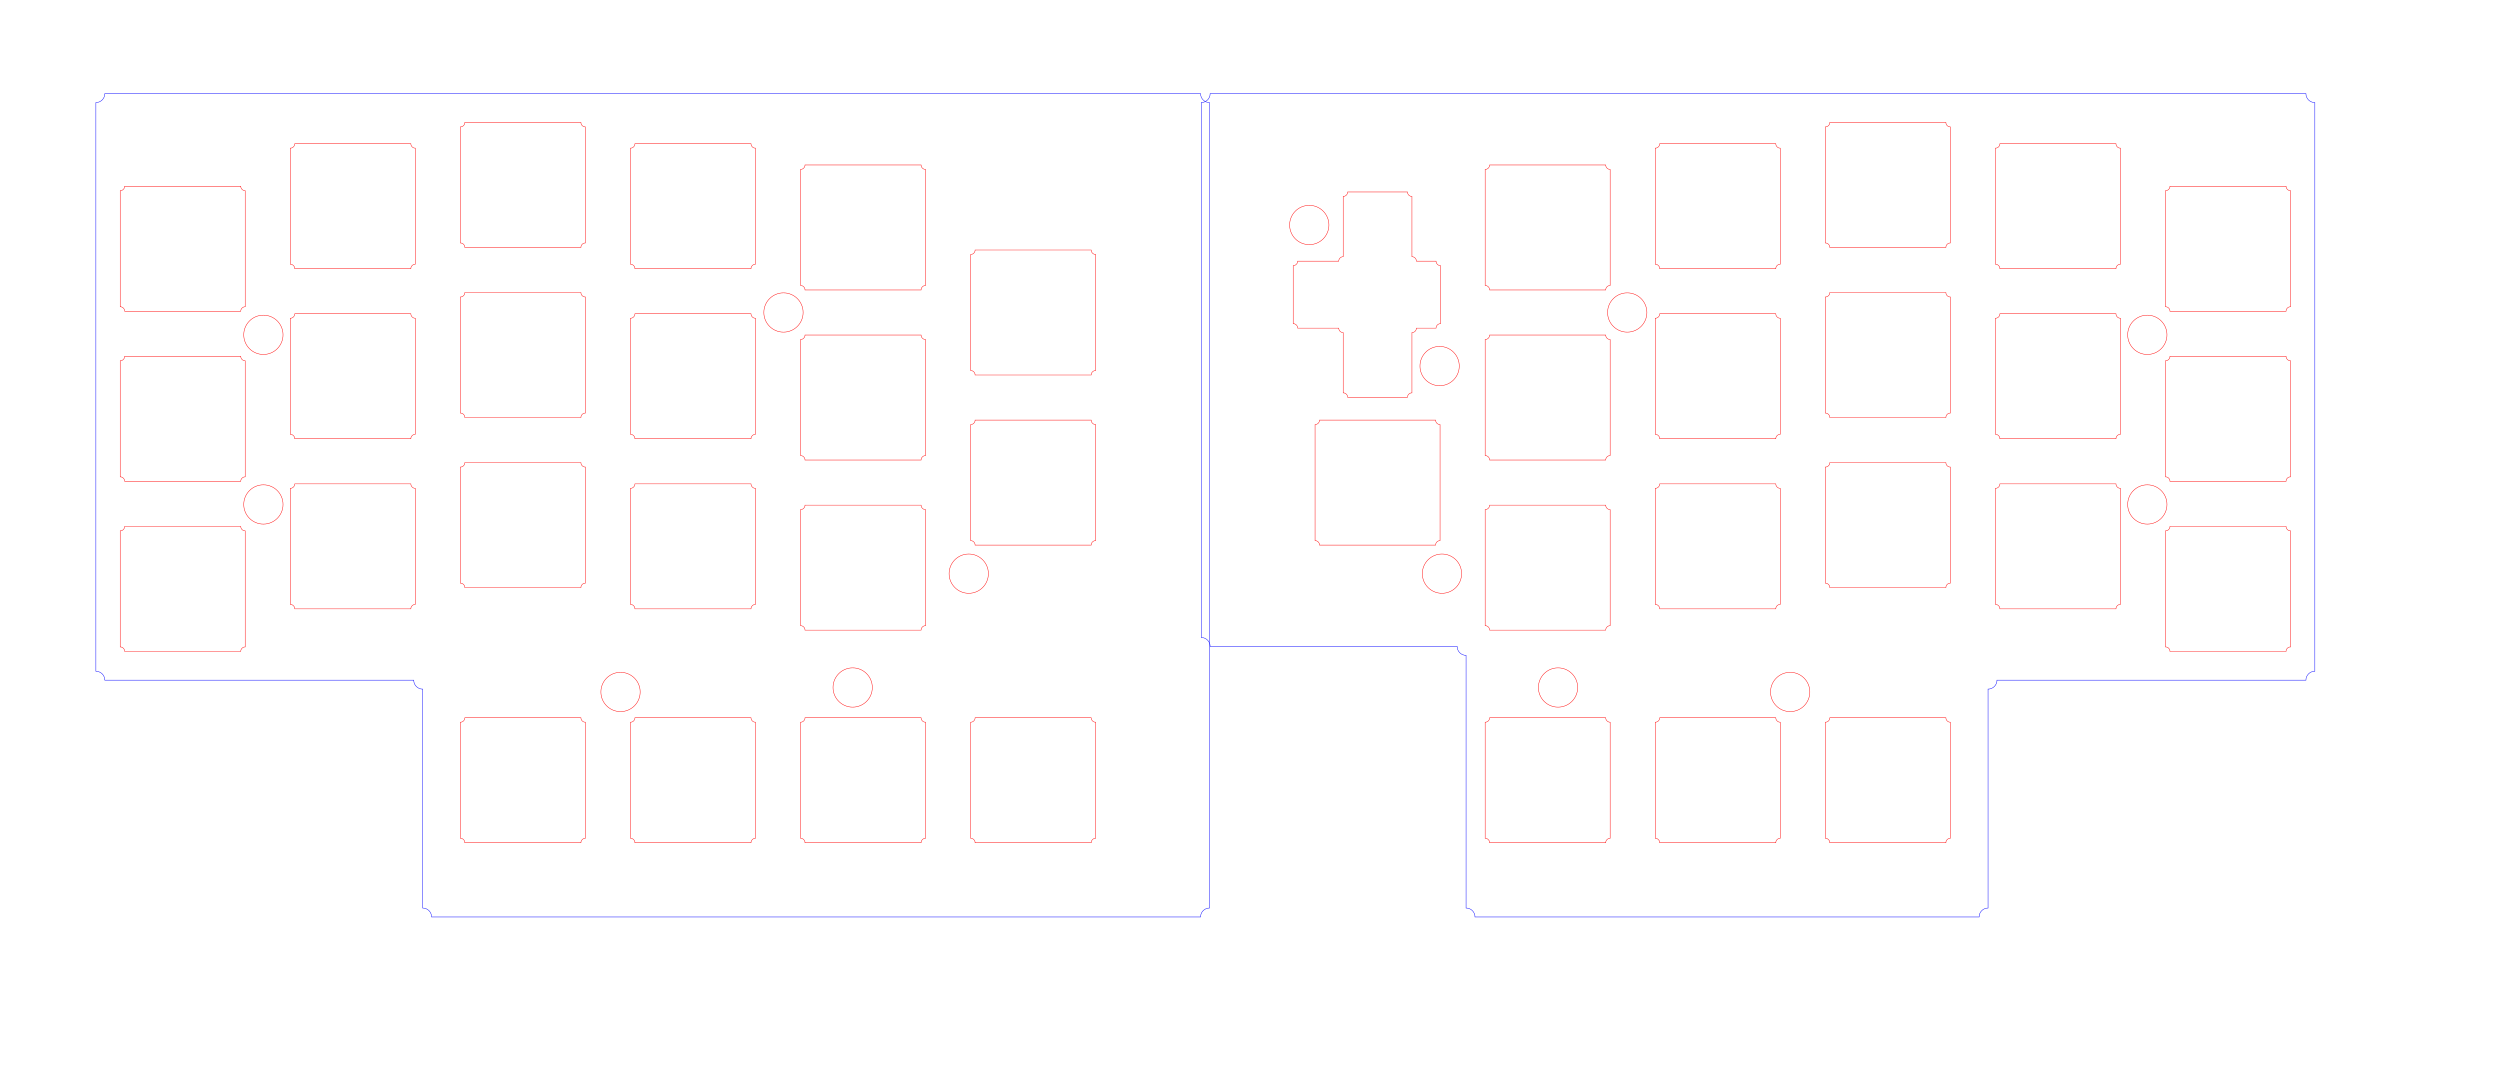
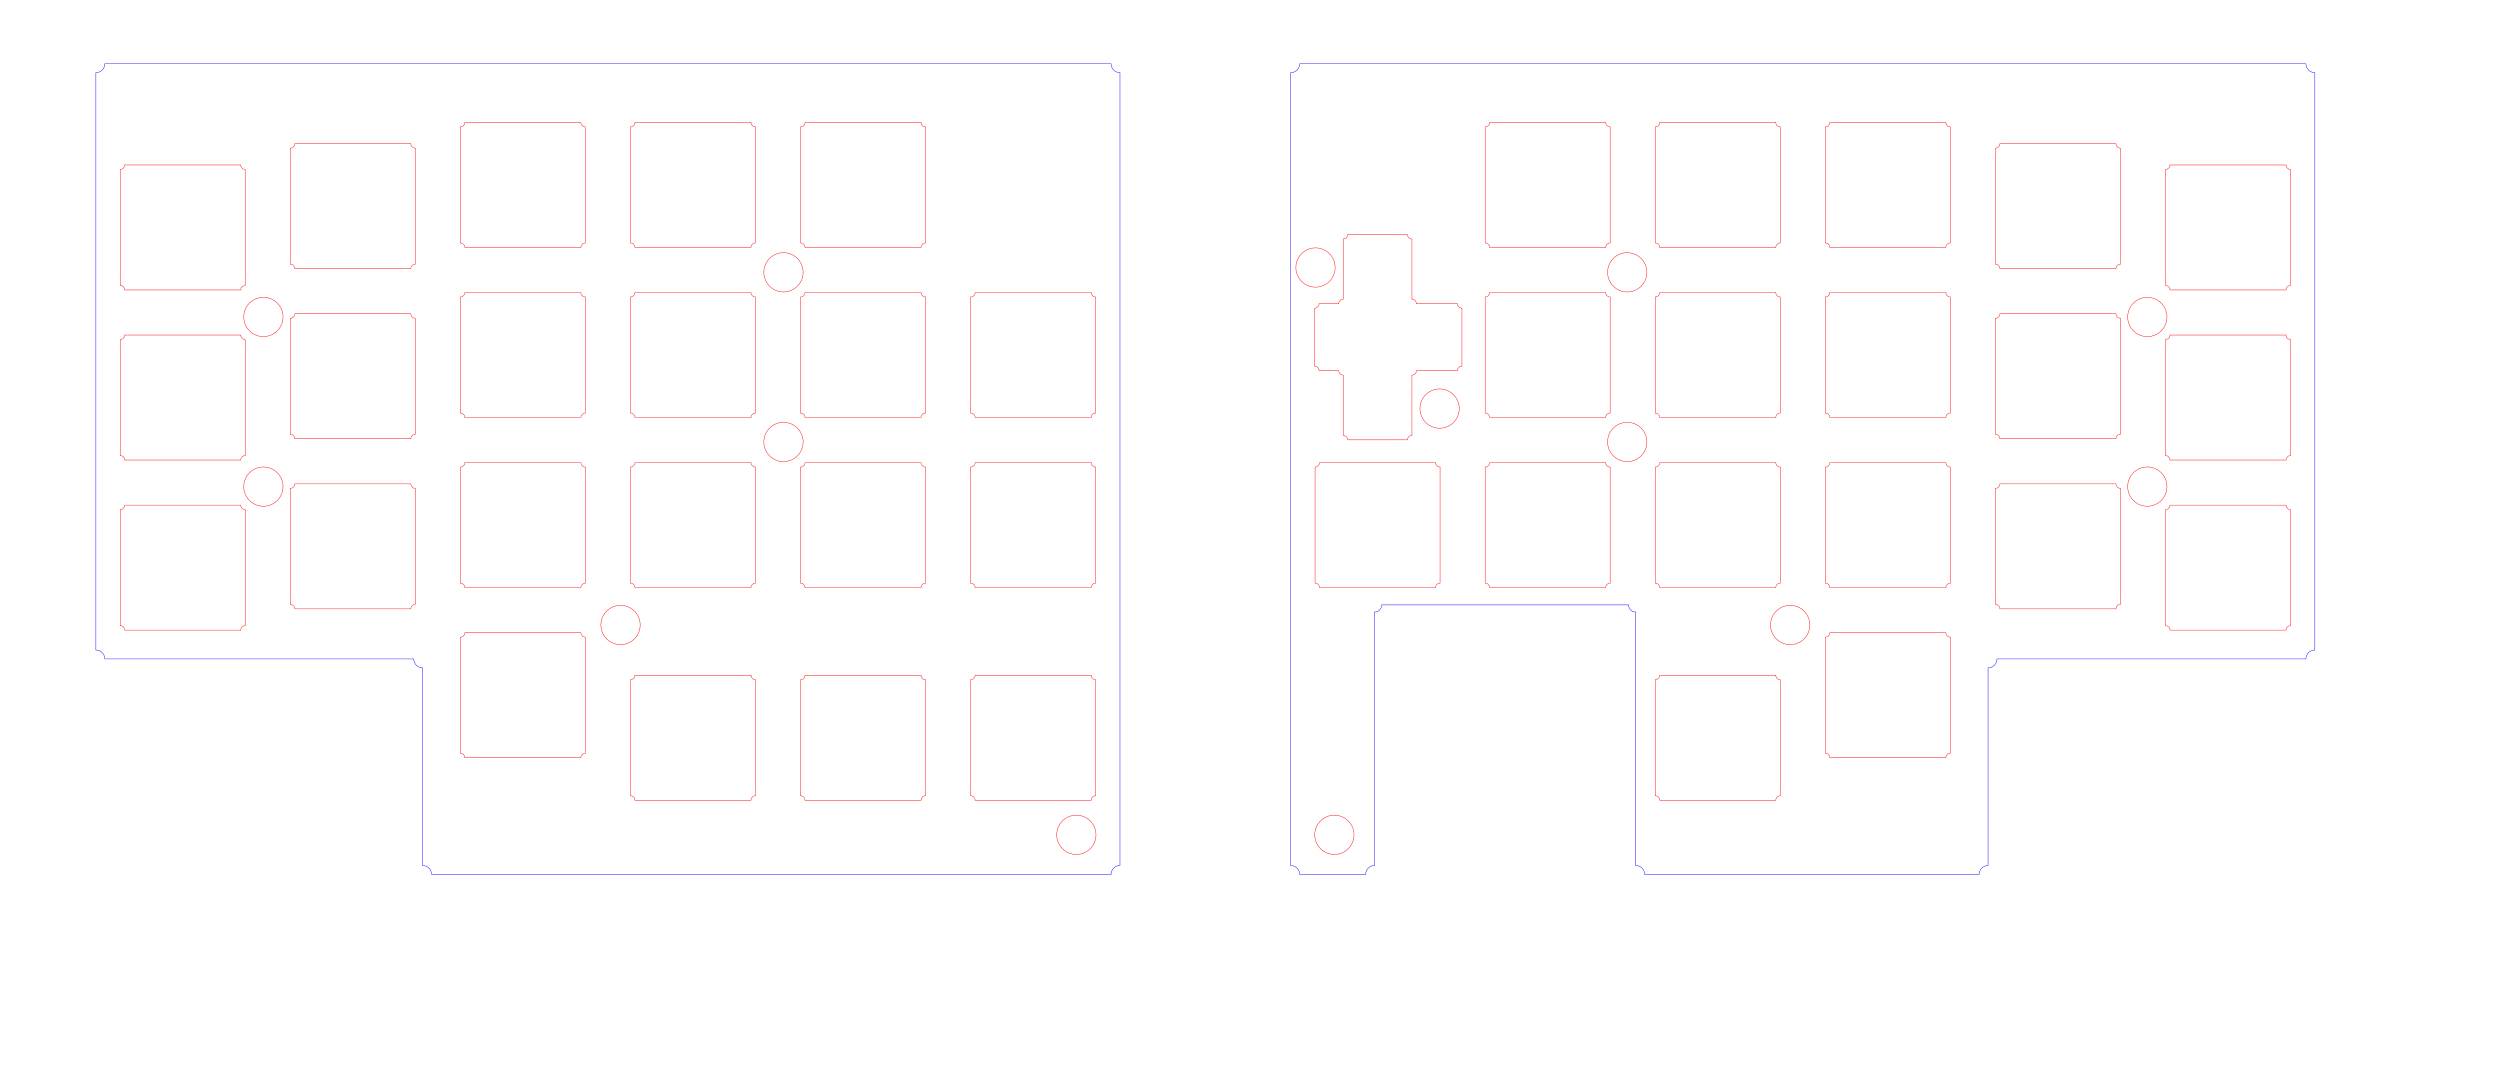
<svg xmlns="http://www.w3.org/2000/svg" version="1.1" width="280.0mm" height="120.0mm" viewBox="0 0 280.0 120.0">
  <g id="CUT2" style="fill:none;stroke:#0000ff;stroke-width:0.05">
-     <path d="M 10.738 11.488 A 1 1 0 0 0 11.738 10.488 L 134.463 10.488 A 1 1 0 0 0 135.463 11.488 L 135.463 101.7 A 1 1 0 0 0 134.463 102.7 L 48.337 102.7 A 1 1 0 0 0 47.337 101.7 L 47.337 77.181 A 1 1 0 0 1 46.337 76.181 L 11.738 76.181 A 1 1 0 0 0 10.738 75.181 L 10.738 11.488 Z" />
-     <path d="M 134.537 11.488 A 1 1 0 0 0 135.537 10.488 L 258.262 10.488 A 1 1 0 0 0 259.262 11.488 L 259.262 75.181 A 1 1 0 0 0 258.262 76.181 L 223.662 76.181 A 1 1 0 0 1 222.662 77.181 L 222.662 101.7 A 1 1 0 0 0 221.662 102.7 L 165.2 102.7 A 1 1 0 0 0 164.2 101.7 L 164.2 73.4 A 1 1 0 0 1 163.2 72.4 L 135.537 72.4 A 1 1 0 0 0 134.537 71.4 L 134.537 11.488 Z" />
+     <path d="M 10.738 8.137 A 1 1 0 0 0 11.738 7.138 L 124.438 7.138 A 1 1 0 0 0 125.438 8.137 L 125.438 96.938 A 1 1 0 0 0 124.438 97.938 L 48.337 97.938 A 1 1 0 0 0 47.337 96.938 L 47.337 74.8 A 1 1 0 0 1 46.337 73.8 L 11.738 73.8 A 1 1 0 0 0 10.738 72.8 L 10.738 8.137 Z" />
+     <path d="M 144.562 8.137 A 1 1 0 0 0 145.562 7.138 L 258.262 7.138 A 1 1 0 0 0 259.262 8.137 L 259.262 72.8 A 1 1 0 0 0 258.262 73.8 L 223.662 73.8 A 1 1 0 0 1 222.662 74.8 L 222.662 96.938 A 1 1 0 0 0 221.662 97.938 L 184.2 97.938 A 1 1 0 0 0 183.2 96.938 L 183.2 68.55 A 0.8 0.8 0 0 1 182.4 67.75 L 154.75 67.75 A 0.8 0.8 0 0 1 153.95 68.55 L 153.95 96.938 A 1 1 0 0 0 152.95 97.938 L 145.562 97.938 A 1 1 0 0 0 144.562 96.938 L 144.562 8.137 Z" />
  </g>
  <g id="CUT1" style="fill:none;stroke:#ff0000;stroke-width:0.05">
-     <path d="M 13.463 21.356 A 0.5 0.5 0 0 0 13.963 20.856 L 26.962 20.856 A 0.5 0.5 0 0 0 27.462 21.356 L 27.462 34.356 A 0.5 0.5 0 0 0 26.962 34.856 L 13.963 34.856 A 0.5 0.5 0 0 0 13.463 34.356 L 13.463 21.356 Z" />
-     <path d="M 13.463 40.406 A 0.5 0.5 0 0 0 13.963 39.906 L 26.962 39.906 A 0.5 0.5 0 0 0 27.462 40.406 L 27.462 53.406 A 0.5 0.5 0 0 0 26.962 53.906 L 13.963 53.906 A 0.5 0.5 0 0 0 13.463 53.406 L 13.463 40.406 Z" />
-     <path d="M 13.463 59.456 A 0.5 0.5 0 0 0 13.963 58.956 L 26.962 58.956 A 0.5 0.5 0 0 0 27.462 59.456 L 27.462 72.456 A 0.5 0.5 0 0 0 26.962 72.956 L 13.963 72.956 A 0.5 0.5 0 0 0 13.463 72.456 L 13.463 59.456 Z" />
+     <path d="M 13.463 18.975 A 0.5 0.5 0 0 0 13.963 18.475 L 26.962 18.475 A 0.5 0.5 0 0 0 27.462 18.975 L 27.462 31.975 A 0.5 0.5 0 0 0 26.962 32.475 L 13.963 32.475 A 0.5 0.5 0 0 0 13.463 31.975 L 13.463 18.975 Z" />
+     <path d="M 13.463 38.025 A 0.5 0.5 0 0 0 13.963 37.525 L 26.962 37.525 A 0.5 0.5 0 0 0 27.462 38.025 L 27.462 51.025 A 0.5 0.5 0 0 0 26.962 51.525 L 13.963 51.525 A 0.5 0.5 0 0 0 13.463 51.025 L 13.463 38.025 Z" />
+     <path d="M 13.463 57.075 A 0.5 0.5 0 0 0 13.963 56.575 L 26.962 56.575 A 0.5 0.5 0 0 0 27.462 57.075 L 27.462 70.075 A 0.5 0.5 0 0 0 26.962 70.575 L 13.963 70.575 A 0.5 0.5 0 0 0 13.463 70.075 L 13.463 57.075 Z" />
    <path d="M 32.513 16.594 A 0.5 0.5 0 0 0 33.013 16.094 L 46.013 16.094 A 0.5 0.5 0 0 0 46.513 16.594 L 46.513 29.594 A 0.5 0.5 0 0 0 46.013 30.094 L 33.013 30.094 A 0.5 0.5 0 0 0 32.513 29.594 L 32.513 16.594 Z" />
    <path d="M 32.513 35.644 A 0.5 0.5 0 0 0 33.013 35.144 L 46.013 35.144 A 0.5 0.5 0 0 0 46.513 35.644 L 46.513 48.644 A 0.5 0.5 0 0 0 46.013 49.144 L 33.013 49.144 A 0.5 0.5 0 0 0 32.513 48.644 L 32.513 35.644 Z" />
    <path d="M 32.513 54.694 A 0.5 0.5 0 0 0 33.013 54.194 L 46.013 54.194 A 0.5 0.5 0 0 0 46.513 54.694 L 46.513 67.694 A 0.5 0.5 0 0 0 46.013 68.194 L 33.013 68.194 A 0.5 0.5 0 0 0 32.513 67.694 L 32.513 54.694 Z" />
    <path d="M 51.562 14.213 A 0.5 0.5 0 0 0 52.062 13.713 L 65.062 13.713 A 0.5 0.5 0 0 0 65.562 14.213 L 65.562 27.212 A 0.5 0.5 0 0 0 65.062 27.712 L 52.062 27.712 A 0.5 0.5 0 0 0 51.562 27.212 L 51.562 14.213 Z" />
    <path d="M 51.562 33.263 A 0.5 0.5 0 0 0 52.062 32.763 L 65.062 32.763 A 0.5 0.5 0 0 0 65.562 33.263 L 65.562 46.263 A 0.5 0.5 0 0 0 65.062 46.763 L 52.062 46.763 A 0.5 0.5 0 0 0 51.562 46.263 L 51.562 33.263 Z" />
    <path d="M 51.562 52.312 A 0.5 0.5 0 0 0 52.062 51.812 L 65.062 51.812 A 0.5 0.5 0 0 0 65.562 52.312 L 65.562 65.312 A 0.5 0.5 0 0 0 65.062 65.812 L 52.062 65.812 A 0.5 0.5 0 0 0 51.562 65.312 L 51.562 52.312 Z" />
-     <path d="M 70.612 16.594 A 0.5 0.5 0 0 0 71.112 16.094 L 84.112 16.094 A 0.5 0.5 0 0 0 84.612 16.594 L 84.612 29.594 A 0.5 0.5 0 0 0 84.112 30.094 L 71.112 30.094 A 0.5 0.5 0 0 0 70.612 29.594 L 70.612 16.594 Z" />
-     <path d="M 70.612 35.644 A 0.5 0.5 0 0 0 71.112 35.144 L 84.112 35.144 A 0.5 0.5 0 0 0 84.612 35.644 L 84.612 48.644 A 0.5 0.5 0 0 0 84.112 49.144 L 71.112 49.144 A 0.5 0.5 0 0 0 70.612 48.644 L 70.612 35.644 Z" />
-     <path d="M 70.612 54.694 A 0.5 0.5 0 0 0 71.112 54.194 L 84.112 54.194 A 0.5 0.5 0 0 0 84.612 54.694 L 84.612 67.694 A 0.5 0.5 0 0 0 84.112 68.194 L 71.112 68.194 A 0.5 0.5 0 0 0 70.612 67.694 L 70.612 54.694 Z" />
-     <path d="M 89.662 18.975 A 0.5 0.5 0 0 0 90.162 18.475 L 103.162 18.475 A 0.5 0.5 0 0 0 103.662 18.975 L 103.662 31.975 A 0.5 0.5 0 0 0 103.162 32.475 L 90.162 32.475 A 0.5 0.5 0 0 0 89.662 31.975 L 89.662 18.975 Z" />
-     <path d="M 89.662 38.025 A 0.5 0.5 0 0 0 90.162 37.525 L 103.162 37.525 A 0.5 0.5 0 0 0 103.662 38.025 L 103.662 51.025 A 0.5 0.5 0 0 0 103.162 51.525 L 90.162 51.525 A 0.5 0.5 0 0 0 89.662 51.025 L 89.662 38.025 Z" />
-     <path d="M 89.662 57.075 A 0.5 0.5 0 0 0 90.162 56.575 L 103.162 56.575 A 0.5 0.5 0 0 0 103.662 57.075 L 103.662 70.075 A 0.5 0.5 0 0 0 103.162 70.575 L 90.162 70.575 A 0.5 0.5 0 0 0 89.662 70.075 L 89.662 57.075 Z" />
-     <path d="M 108.713 28.5 A 0.5 0.5 0 0 0 109.213 28 L 122.213 28 A 0.5 0.5 0 0 0 122.713 28.5 L 122.713 41.5 A 0.5 0.5 0 0 0 122.213 42 L 109.213 42 A 0.5 0.5 0 0 0 108.713 41.5 L 108.713 28.5 Z" />
-     <path d="M 108.713 47.55 A 0.5 0.5 0 0 0 109.213 47.05 L 122.213 47.05 A 0.5 0.5 0 0 0 122.713 47.55 L 122.713 60.55 A 0.5 0.5 0 0 0 122.213 61.05 L 109.213 61.05 A 0.5 0.5 0 0 0 108.713 60.55 L 108.713 47.55 Z" />
-     <path d="M 51.562 80.888 A 0.5 0.5 0 0 0 52.062 80.388 L 65.062 80.388 A 0.5 0.5 0 0 0 65.562 80.888 L 65.562 93.888 A 0.5 0.5 0 0 0 65.062 94.388 L 52.062 94.388 A 0.5 0.5 0 0 0 51.562 93.888 L 51.562 80.888 Z" />
-     <path d="M 70.612 80.888 A 0.5 0.5 0 0 0 71.112 80.388 L 84.112 80.388 A 0.5 0.5 0 0 0 84.612 80.888 L 84.612 93.888 A 0.5 0.5 0 0 0 84.112 94.388 L 71.112 94.388 A 0.5 0.5 0 0 0 70.612 93.888 L 70.612 80.888 Z" />
-     <path d="M 89.662 80.888 A 0.5 0.5 0 0 0 90.162 80.388 L 103.162 80.388 A 0.5 0.5 0 0 0 103.662 80.888 L 103.662 93.888 A 0.5 0.5 0 0 0 103.162 94.388 L 90.162 94.388 A 0.5 0.5 0 0 0 89.662 93.888 L 89.662 80.888 Z" />
-     <path d="M 108.713 80.888 A 0.5 0.5 0 0 0 109.213 80.388 L 122.213 80.388 A 0.5 0.5 0 0 0 122.713 80.888 L 122.713 93.888 A 0.5 0.5 0 0 0 122.213 94.388 L 109.213 94.388 A 0.5 0.5 0 0 0 108.713 93.888 L 108.713 80.888 Z" />
-     <path d="M 85.55 35 A 2.2 2.2 0 1 0 89.95 35 A 2.2 2.2 0 1 0 85.55 35 Z" />
-     <path d="M 27.3 37.5 A 2.2 2.2 0 1 0 31.7 37.5 A 2.2 2.2 0 1 0 27.3 37.5 Z" />
-     <path d="M 27.3 56.5 A 2.2 2.2 0 1 0 31.7 56.5 A 2.2 2.2 0 1 0 27.3 56.5 Z" />
-     <path d="M 106.3 64.25 A 2.2 2.2 0 1 0 110.7 64.25 A 2.2 2.2 0 1 0 106.3 64.25 Z" />
-     <path d="M 93.3 77 A 2.2 2.2 0 1 0 97.7 77 A 2.2 2.2 0 1 0 93.3 77 Z" />
-     <path d="M 67.3 77.5 A 2.2 2.2 0 1 0 71.7 77.5 A 2.2 2.2 0 1 0 67.3 77.5 Z" />
-     <path d="M 242.537 21.356 A 0.5 0.5 0 0 0 243.037 20.856 L 256.038 20.856 A 0.5 0.5 0 0 0 256.538 21.356 L 256.538 34.356 A 0.5 0.5 0 0 0 256.038 34.856 L 243.037 34.856 A 0.5 0.5 0 0 0 242.537 34.356 L 242.537 21.356 Z" />
-     <path d="M 242.537 40.406 A 0.5 0.5 0 0 0 243.037 39.906 L 256.038 39.906 A 0.5 0.5 0 0 0 256.538 40.406 L 256.538 53.406 A 0.5 0.5 0 0 0 256.038 53.906 L 243.037 53.906 A 0.5 0.5 0 0 0 242.537 53.406 L 242.537 40.406 Z" />
-     <path d="M 242.537 59.456 A 0.5 0.5 0 0 0 243.037 58.956 L 256.038 58.956 A 0.5 0.5 0 0 0 256.538 59.456 L 256.538 72.456 A 0.5 0.5 0 0 0 256.038 72.956 L 243.037 72.956 A 0.5 0.5 0 0 0 242.537 72.456 L 242.537 59.456 Z" />
+     <path d="M 70.612 14.213 A 0.5 0.5 0 0 0 71.112 13.713 L 84.112 13.713 A 0.5 0.5 0 0 0 84.612 14.213 L 84.612 27.212 A 0.5 0.5 0 0 0 84.112 27.712 L 71.112 27.712 A 0.5 0.5 0 0 0 70.612 27.212 L 70.612 14.213 Z" />
+     <path d="M 70.612 33.263 A 0.5 0.5 0 0 0 71.112 32.763 L 84.112 32.763 A 0.5 0.5 0 0 0 84.612 33.263 L 84.612 46.263 A 0.5 0.5 0 0 0 84.112 46.763 L 71.112 46.763 A 0.5 0.5 0 0 0 70.612 46.263 L 70.612 33.263 Z" />
+     <path d="M 70.612 52.312 A 0.5 0.5 0 0 0 71.112 51.812 L 84.112 51.812 A 0.5 0.5 0 0 0 84.612 52.312 L 84.612 65.312 A 0.5 0.5 0 0 0 84.112 65.812 L 71.112 65.812 A 0.5 0.5 0 0 0 70.612 65.312 L 70.612 52.312 Z" />
+     <path d="M 89.662 14.213 A 0.5 0.5 0 0 0 90.162 13.713 L 103.162 13.713 A 0.5 0.5 0 0 0 103.662 14.213 L 103.662 27.212 A 0.5 0.5 0 0 0 103.162 27.712 L 90.162 27.712 A 0.5 0.5 0 0 0 89.662 27.212 L 89.662 14.213 Z" />
+     <path d="M 89.662 33.263 A 0.5 0.5 0 0 0 90.162 32.763 L 103.162 32.763 A 0.5 0.5 0 0 0 103.662 33.263 L 103.662 46.263 A 0.5 0.5 0 0 0 103.162 46.763 L 90.162 46.763 A 0.5 0.5 0 0 0 89.662 46.263 L 89.662 33.263 Z" />
+     <path d="M 89.662 52.312 A 0.5 0.5 0 0 0 90.162 51.812 L 103.162 51.812 A 0.5 0.5 0 0 0 103.662 52.312 L 103.662 65.312 A 0.5 0.5 0 0 0 103.162 65.812 L 90.162 65.812 A 0.5 0.5 0 0 0 89.662 65.312 L 89.662 52.312 Z" />
+     <path d="M 108.713 33.263 A 0.5 0.5 0 0 0 109.213 32.763 L 122.213 32.763 A 0.5 0.5 0 0 0 122.713 33.263 L 122.713 46.263 A 0.5 0.5 0 0 0 122.213 46.763 L 109.213 46.763 A 0.5 0.5 0 0 0 108.713 46.263 L 108.713 33.263 Z" />
+     <path d="M 108.713 52.312 A 0.5 0.5 0 0 0 109.213 51.812 L 122.213 51.812 A 0.5 0.5 0 0 0 122.713 52.312 L 122.713 65.312 A 0.5 0.5 0 0 0 122.213 65.812 L 109.213 65.812 A 0.5 0.5 0 0 0 108.713 65.312 L 108.713 52.312 Z" />
+     <path d="M 51.562 71.362 A 0.5 0.5 0 0 0 52.062 70.862 L 65.062 70.862 A 0.5 0.5 0 0 0 65.562 71.362 L 65.562 84.362 A 0.5 0.5 0 0 0 65.062 84.862 L 52.062 84.862 A 0.5 0.5 0 0 0 51.562 84.362 L 51.562 71.362 Z" />
+     <path d="M 70.612 76.125 A 0.5 0.5 0 0 0 71.112 75.625 L 84.112 75.625 A 0.5 0.5 0 0 0 84.612 76.125 L 84.612 89.125 A 0.5 0.5 0 0 0 84.112 89.625 L 71.112 89.625 A 0.5 0.5 0 0 0 70.612 89.125 L 70.612 76.125 Z" />
+     <path d="M 89.662 76.125 A 0.5 0.5 0 0 0 90.162 75.625 L 103.162 75.625 A 0.5 0.5 0 0 0 103.662 76.125 L 103.662 89.125 A 0.5 0.5 0 0 0 103.162 89.625 L 90.162 89.625 A 0.5 0.5 0 0 0 89.662 89.125 L 89.662 76.125 Z" />
+     <path d="M 108.713 76.125 A 0.5 0.5 0 0 0 109.213 75.625 L 122.213 75.625 A 0.5 0.5 0 0 0 122.713 76.125 L 122.713 89.125 A 0.5 0.5 0 0 0 122.213 89.625 L 109.213 89.625 A 0.5 0.5 0 0 0 108.713 89.125 L 108.713 76.125 Z" />
+     <path d="M 85.55 30.5 A 2.2 2.2 0 1 0 89.95 30.5 A 2.2 2.2 0 1 0 85.55 30.5 Z" />
+     <path d="M 27.3 35.5 A 2.2 2.2 0 1 0 31.7 35.5 A 2.2 2.2 0 1 0 27.3 35.5 Z" />
+     <path d="M 27.3 54.5 A 2.2 2.2 0 1 0 31.7 54.5 A 2.2 2.2 0 1 0 27.3 54.5 Z" />
+     <path d="M 85.55 49.5 A 2.2 2.2 0 1 0 89.95 49.5 A 2.2 2.2 0 1 0 85.55 49.5 Z" />
+     <path d="M 118.35 93.5 A 2.2 2.2 0 1 0 122.75 93.5 A 2.2 2.2 0 1 0 118.35 93.5 Z" />
+     <path d="M 67.3 70 A 2.2 2.2 0 1 0 71.7 70 A 2.2 2.2 0 1 0 67.3 70 Z" />
+     <path d="M 242.537 18.975 A 0.5 0.5 0 0 0 243.037 18.475 L 256.038 18.475 A 0.5 0.5 0 0 0 256.538 18.975 L 256.538 31.975 A 0.5 0.5 0 0 0 256.038 32.475 L 243.037 32.475 A 0.5 0.5 0 0 0 242.537 31.975 L 242.537 18.975 Z" />
+     <path d="M 242.537 38.025 A 0.5 0.5 0 0 0 243.037 37.525 L 256.038 37.525 A 0.5 0.5 0 0 0 256.538 38.025 L 256.538 51.025 A 0.5 0.5 0 0 0 256.038 51.525 L 243.037 51.525 A 0.5 0.5 0 0 0 242.537 51.025 L 242.537 38.025 Z" />
+     <path d="M 242.537 57.075 A 0.5 0.5 0 0 0 243.037 56.575 L 256.038 56.575 A 0.5 0.5 0 0 0 256.538 57.075 L 256.538 70.075 A 0.5 0.5 0 0 0 256.038 70.575 L 243.037 70.575 A 0.5 0.5 0 0 0 242.537 70.075 L 242.537 57.075 Z" />
    <path d="M 223.488 16.594 A 0.5 0.5 0 0 0 223.988 16.094 L 236.988 16.094 A 0.5 0.5 0 0 0 237.488 16.594 L 237.488 29.594 A 0.5 0.5 0 0 0 236.988 30.094 L 223.988 30.094 A 0.5 0.5 0 0 0 223.488 29.594 L 223.488 16.594 Z" />
    <path d="M 223.488 35.644 A 0.5 0.5 0 0 0 223.988 35.144 L 236.988 35.144 A 0.5 0.5 0 0 0 237.488 35.644 L 237.488 48.644 A 0.5 0.5 0 0 0 236.988 49.144 L 223.988 49.144 A 0.5 0.5 0 0 0 223.488 48.644 L 223.488 35.644 Z" />
    <path d="M 223.488 54.694 A 0.5 0.5 0 0 0 223.988 54.194 L 236.988 54.194 A 0.5 0.5 0 0 0 237.488 54.694 L 237.488 67.694 A 0.5 0.5 0 0 0 236.988 68.194 L 223.988 68.194 A 0.5 0.5 0 0 0 223.488 67.694 L 223.488 54.694 Z" />
    <path d="M 204.438 14.213 A 0.5 0.5 0 0 0 204.938 13.713 L 217.938 13.713 A 0.5 0.5 0 0 0 218.438 14.213 L 218.438 27.212 A 0.5 0.5 0 0 0 217.938 27.712 L 204.938 27.712 A 0.5 0.5 0 0 0 204.438 27.212 L 204.438 14.213 Z" />
    <path d="M 204.438 33.263 A 0.5 0.5 0 0 0 204.938 32.763 L 217.938 32.763 A 0.5 0.5 0 0 0 218.438 33.263 L 218.438 46.263 A 0.5 0.5 0 0 0 217.938 46.763 L 204.938 46.763 A 0.5 0.5 0 0 0 204.438 46.263 L 204.438 33.263 Z" />
    <path d="M 204.438 52.312 A 0.5 0.5 0 0 0 204.938 51.812 L 217.938 51.812 A 0.5 0.5 0 0 0 218.438 52.312 L 218.438 65.312 A 0.5 0.5 0 0 0 217.938 65.812 L 204.938 65.812 A 0.5 0.5 0 0 0 204.438 65.312 L 204.438 52.312 Z" />
-     <path d="M 185.387 16.594 A 0.5 0.5 0 0 0 185.887 16.094 L 198.887 16.094 A 0.5 0.5 0 0 0 199.387 16.594 L 199.387 29.594 A 0.5 0.5 0 0 0 198.887 30.094 L 185.887 30.094 A 0.5 0.5 0 0 0 185.387 29.594 L 185.387 16.594 Z" />
-     <path d="M 185.387 35.644 A 0.5 0.5 0 0 0 185.887 35.144 L 198.887 35.144 A 0.5 0.5 0 0 0 199.387 35.644 L 199.387 48.644 A 0.5 0.5 0 0 0 198.887 49.144 L 185.887 49.144 A 0.5 0.5 0 0 0 185.387 48.644 L 185.387 35.644 Z" />
-     <path d="M 185.387 54.694 A 0.5 0.5 0 0 0 185.887 54.194 L 198.887 54.194 A 0.5 0.5 0 0 0 199.387 54.694 L 199.387 67.694 A 0.5 0.5 0 0 0 198.887 68.194 L 185.887 68.194 A 0.5 0.5 0 0 0 185.387 67.694 L 185.387 54.694 Z" />
-     <path d="M 166.338 18.975 A 0.5 0.5 0 0 0 166.838 18.475 L 179.838 18.475 A 0.5 0.5 0 0 0 180.338 18.975 L 180.338 31.975 A 0.5 0.5 0 0 0 179.838 32.475 L 166.838 32.475 A 0.5 0.5 0 0 0 166.338 31.975 L 166.338 18.975 Z" />
-     <path d="M 166.338 38.025 A 0.5 0.5 0 0 0 166.838 37.525 L 179.838 37.525 A 0.5 0.5 0 0 0 180.338 38.025 L 180.338 51.025 A 0.5 0.5 0 0 0 179.838 51.525 L 166.838 51.525 A 0.5 0.5 0 0 0 166.338 51.025 L 166.338 38.025 Z" />
-     <path d="M 166.338 57.075 A 0.5 0.5 0 0 0 166.838 56.575 L 179.838 56.575 A 0.5 0.5 0 0 0 180.338 57.075 L 180.338 70.075 A 0.5 0.5 0 0 0 179.838 70.575 L 166.838 70.575 A 0.5 0.5 0 0 0 166.338 70.075 L 166.338 57.075 Z" />
-     <path d="M 147.287 47.55 A 0.5 0.5 0 0 0 147.787 47.05 L 160.787 47.05 A 0.5 0.5 0 0 0 161.287 47.55 L 161.287 60.55 A 0.5 0.5 0 0 0 160.787 61.05 L 147.787 61.05 A 0.5 0.5 0 0 0 147.287 60.55 L 147.287 47.55 Z" />
-     <path d="M 166.338 80.888 A 0.5 0.5 0 0 0 166.838 80.388 L 179.838 80.388 A 0.5 0.5 0 0 0 180.338 80.888 L 180.338 93.888 A 0.5 0.5 0 0 0 179.838 94.388 L 166.838 94.388 A 0.5 0.5 0 0 0 166.338 93.888 L 166.338 80.888 Z" />
-     <path d="M 185.387 80.888 A 0.5 0.5 0 0 0 185.887 80.388 L 198.887 80.388 A 0.5 0.5 0 0 0 199.387 80.888 L 199.387 93.888 A 0.5 0.5 0 0 0 198.887 94.388 L 185.887 94.388 A 0.5 0.5 0 0 0 185.387 93.888 L 185.387 80.888 Z" />
-     <path d="M 204.438 80.888 A 0.5 0.5 0 0 0 204.938 80.388 L 217.938 80.388 A 0.5 0.5 0 0 0 218.438 80.888 L 218.438 93.888 A 0.5 0.5 0 0 0 217.938 94.388 L 204.938 94.388 A 0.5 0.5 0 0 0 204.438 93.888 L 204.438 80.888 Z" />
-     <path d="M 150.438 22 A 0.5 0.5 0 0 0 150.938 21.5 L 157.637 21.5 A 0.5 0.5 0 0 0 158.137 22 L 158.137 28.75 A 0.5 0.5 0 0 1 158.637 29.25 L 160.838 29.25 A 0.5 0.5 0 0 0 161.338 29.75 L 161.338 36.25 A 0.5 0.5 0 0 0 160.838 36.75 L 158.637 36.75 A 0.5 0.5 0 0 1 158.137 37.25 L 158.137 44 A 0.5 0.5 0 0 0 157.637 44.5 L 150.938 44.5 A 0.5 0.5 0 0 0 150.438 44 L 150.438 37.25 A 0.5 0.5 0 0 1 149.938 36.75 L 145.338 36.75 A 0.5 0.5 0 0 0 144.838 36.25 L 144.838 29.75 A 0.5 0.5 0 0 0 145.338 29.25 L 149.938 29.25 A 0.5 0.5 0 0 1 150.438 28.75 L 150.438 22 Z" />
-     <path d="M 180.05 35 A 2.2 2.2 0 1 0 184.45 35 A 2.2 2.2 0 1 0 180.05 35 Z" />
-     <path d="M 238.3 37.5 A 2.2 2.2 0 1 0 242.7 37.5 A 2.2 2.2 0 1 0 238.3 37.5 Z" />
-     <path d="M 238.3 56.5 A 2.2 2.2 0 1 0 242.7 56.5 A 2.2 2.2 0 1 0 238.3 56.5 Z" />
-     <path d="M 159.3 64.25 A 2.2 2.2 0 1 0 163.7 64.25 A 2.2 2.2 0 1 0 159.3 64.25 Z" />
-     <path d="M 172.3 77 A 2.2 2.2 0 1 0 176.7 77 A 2.2 2.2 0 1 0 172.3 77 Z" />
-     <path d="M 198.3 77.5 A 2.2 2.2 0 1 0 202.7 77.5 A 2.2 2.2 0 1 0 198.3 77.5 Z" />
-     <path d="M 144.438 25.2 A 2.2 2.2 0 1 0 148.838 25.2 A 2.2 2.2 0 1 0 144.438 25.2 Z" />
-     <path d="M 159.037 41 A 2.2 2.2 0 1 0 163.438 41 A 2.2 2.2 0 1 0 159.037 41 Z" />
+     <path d="M 185.387 14.213 A 0.5 0.5 0 0 0 185.887 13.713 L 198.887 13.713 A 0.5 0.5 0 0 0 199.387 14.213 L 199.387 27.212 A 0.5 0.5 0 0 0 198.887 27.712 L 185.887 27.712 A 0.5 0.5 0 0 0 185.387 27.212 L 185.387 14.213 Z" />
+     <path d="M 185.387 33.263 A 0.5 0.5 0 0 0 185.887 32.763 L 198.887 32.763 A 0.5 0.5 0 0 0 199.387 33.263 L 199.387 46.263 A 0.5 0.5 0 0 0 198.887 46.763 L 185.887 46.763 A 0.5 0.5 0 0 0 185.387 46.263 L 185.387 33.263 Z" />
+     <path d="M 185.387 52.312 A 0.5 0.5 0 0 0 185.887 51.812 L 198.887 51.812 A 0.5 0.5 0 0 0 199.387 52.312 L 199.387 65.312 A 0.5 0.5 0 0 0 198.887 65.812 L 185.887 65.812 A 0.5 0.5 0 0 0 185.387 65.312 L 185.387 52.312 Z" />
+     <path d="M 166.338 14.213 A 0.5 0.5 0 0 0 166.838 13.713 L 179.838 13.713 A 0.5 0.5 0 0 0 180.338 14.213 L 180.338 27.212 A 0.5 0.5 0 0 0 179.838 27.712 L 166.838 27.712 A 0.5 0.5 0 0 0 166.338 27.212 L 166.338 14.213 Z" />
+     <path d="M 166.338 33.263 A 0.5 0.5 0 0 0 166.838 32.763 L 179.838 32.763 A 0.5 0.5 0 0 0 180.338 33.263 L 180.338 46.263 A 0.5 0.5 0 0 0 179.838 46.763 L 166.838 46.763 A 0.5 0.5 0 0 0 166.338 46.263 L 166.338 33.263 Z" />
+     <path d="M 166.338 52.312 A 0.5 0.5 0 0 0 166.838 51.812 L 179.838 51.812 A 0.5 0.5 0 0 0 180.338 52.312 L 180.338 65.312 A 0.5 0.5 0 0 0 179.838 65.812 L 166.838 65.812 A 0.5 0.5 0 0 0 166.338 65.312 L 166.338 52.312 Z" />
+     <path d="M 147.287 52.312 A 0.5 0.5 0 0 0 147.787 51.812 L 160.787 51.812 A 0.5 0.5 0 0 0 161.287 52.312 L 161.287 65.312 A 0.5 0.5 0 0 0 160.787 65.812 L 147.787 65.812 A 0.5 0.5 0 0 0 147.287 65.312 L 147.287 52.312 Z" />
+     <path d="M 185.387 76.125 A 0.5 0.5 0 0 0 185.887 75.625 L 198.887 75.625 A 0.5 0.5 0 0 0 199.387 76.125 L 199.387 89.125 A 0.5 0.5 0 0 0 198.887 89.625 L 185.887 89.625 A 0.5 0.5 0 0 0 185.387 89.125 L 185.387 76.125 Z" />
+     <path d="M 204.438 71.362 A 0.5 0.5 0 0 0 204.938 70.862 L 217.938 70.862 A 0.5 0.5 0 0 0 218.438 71.362 L 218.438 84.362 A 0.5 0.5 0 0 0 217.938 84.862 L 204.938 84.862 A 0.5 0.5 0 0 0 204.438 84.362 L 204.438 71.362 Z" />
+     <path d="M 150.438 26.762 A 0.5 0.5 0 0 0 150.938 26.262 L 157.637 26.262 A 0.5 0.5 0 0 0 158.137 26.762 L 158.137 33.513 A 0.5 0.5 0 0 1 158.637 34.013 L 163.238 34.013 A 0.5 0.5 0 0 0 163.738 34.513 L 163.738 41.013 A 0.5 0.5 0 0 0 163.238 41.513 L 158.637 41.513 A 0.5 0.5 0 0 1 158.137 42.013 L 158.137 48.763 A 0.5 0.5 0 0 0 157.637 49.263 L 150.938 49.263 A 0.5 0.5 0 0 0 150.438 48.763 L 150.438 42.013 A 0.5 0.5 0 0 1 149.938 41.513 L 147.738 41.513 A 0.5 0.5 0 0 0 147.238 41.013 L 147.238 34.513 A 0.5 0.5 0 0 0 147.738 34.013 L 149.938 34.013 A 0.5 0.5 0 0 1 150.438 33.513 L 150.438 26.762 Z" />
+     <path d="M 180.05 30.5 A 2.2 2.2 0 1 0 184.45 30.5 A 2.2 2.2 0 1 0 180.05 30.5 Z" />
+     <path d="M 238.3 35.5 A 2.2 2.2 0 1 0 242.7 35.5 A 2.2 2.2 0 1 0 238.3 35.5 Z" />
+     <path d="M 238.3 54.5 A 2.2 2.2 0 1 0 242.7 54.5 A 2.2 2.2 0 1 0 238.3 54.5 Z" />
+     <path d="M 180.05 49.5 A 2.2 2.2 0 1 0 184.45 49.5 A 2.2 2.2 0 1 0 180.05 49.5 Z" />
+     <path d="M 147.25 93.5 A 2.2 2.2 0 1 0 151.65 93.5 A 2.2 2.2 0 1 0 147.25 93.5 Z" />
+     <path d="M 198.3 70 A 2.2 2.2 0 1 0 202.7 70 A 2.2 2.2 0 1 0 198.3 70 Z" />
+     <path d="M 145.137 29.962 A 2.2 2.2 0 1 0 149.537 29.962 A 2.2 2.2 0 1 0 145.137 29.962 Z" />
+     <path d="M 159.037 45.763 A 2.2 2.2 0 1 0 163.438 45.763 A 2.2 2.2 0 1 0 159.037 45.763 Z" />
  </g>
</svg>
